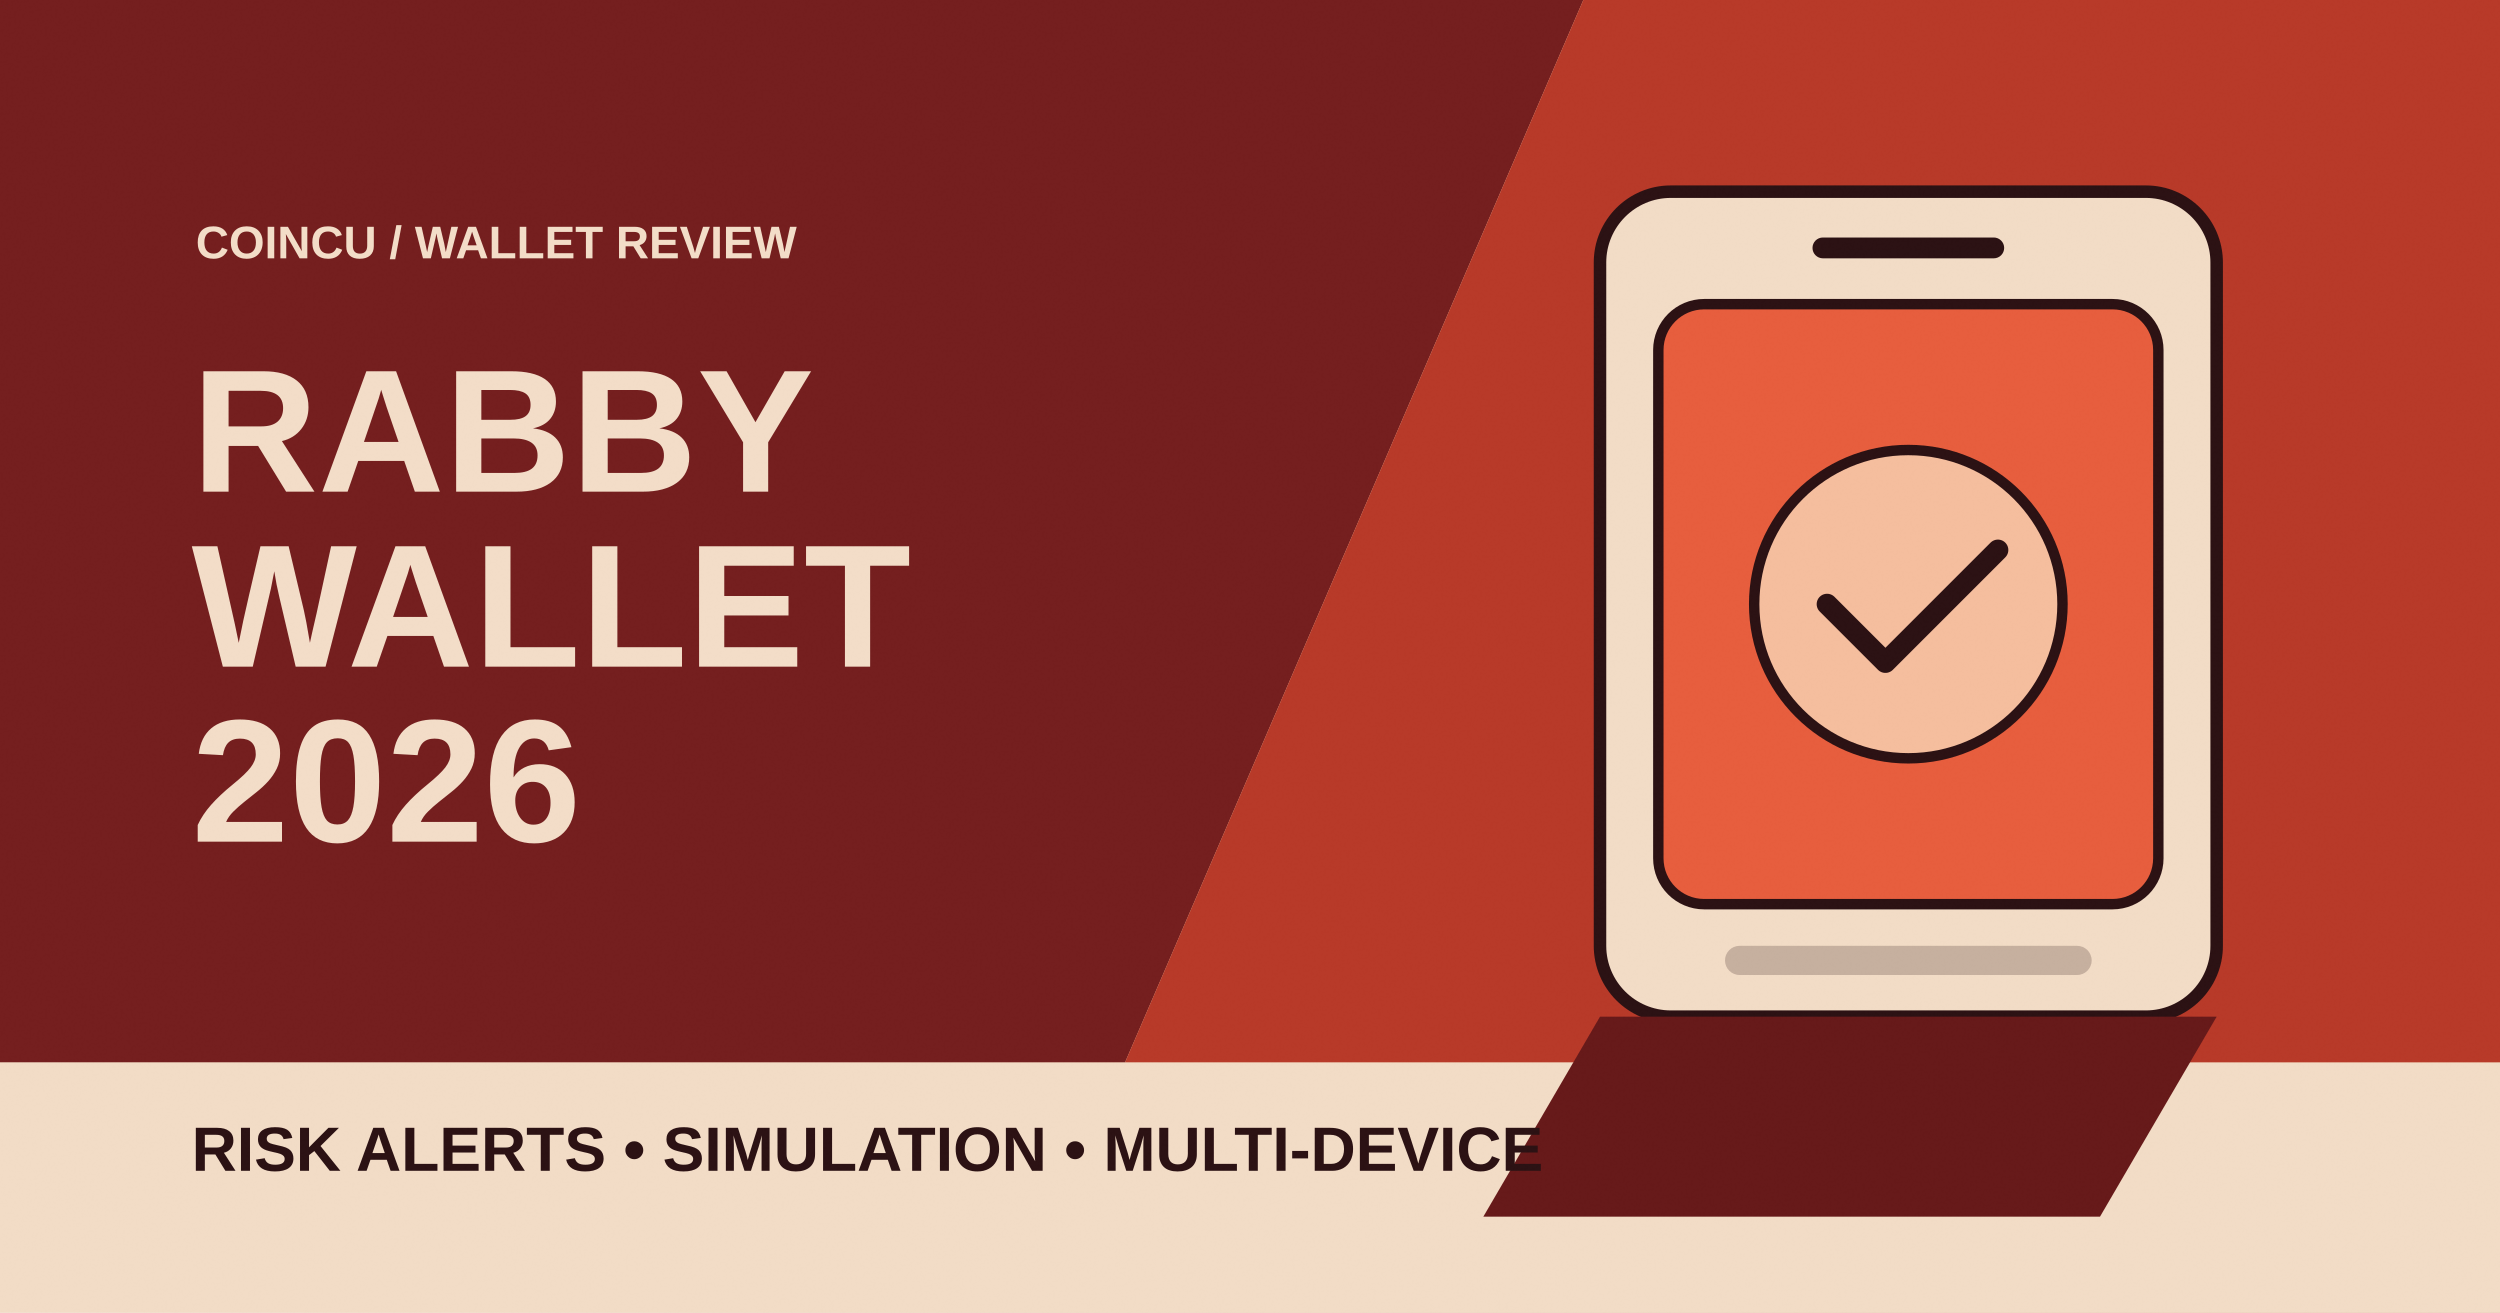
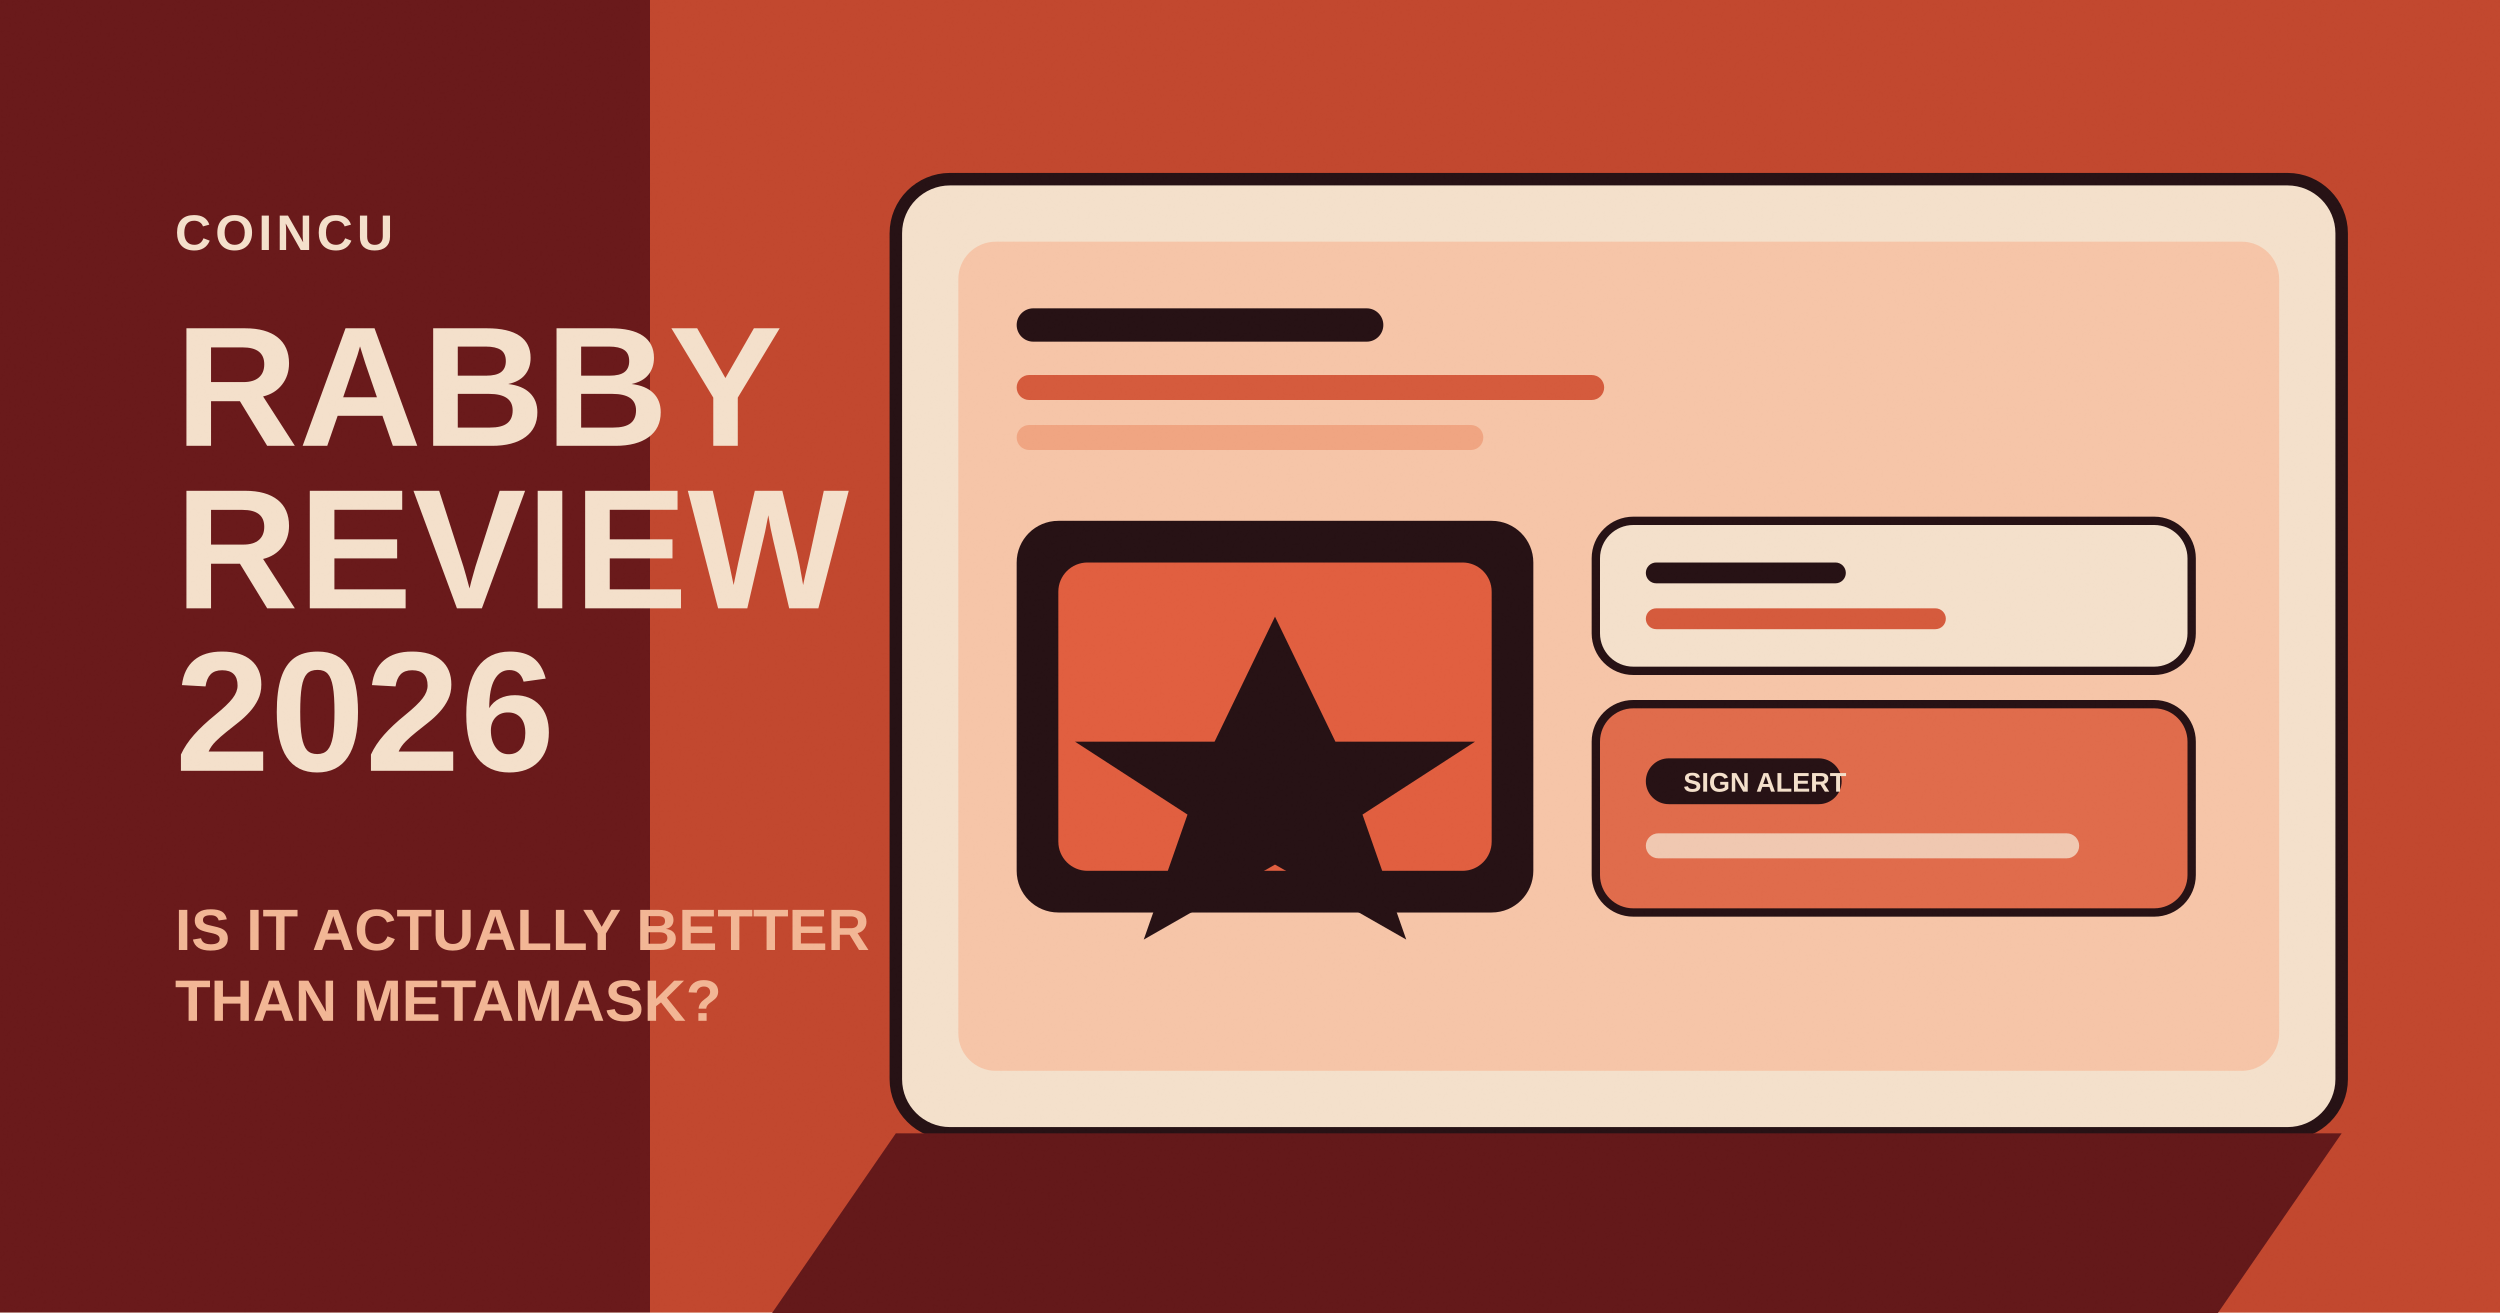
<svg xmlns="http://www.w3.org/2000/svg" width="1200" height="630" viewBox="0 0 1200 630" fill="none">
  <defs>
-     <linearGradient id="bg" x1="98" y1="70" x2="1118" y2="610" gradientUnits="userSpaceOnUse">
-       <stop stop-color="#F1D9C0" />
-       <stop offset="1" stop-color="#E4A885" />
+     <linearGradient id="bg" x1="106" y1="78" x2="1122" y2="604" gradientUnits="userSpaceOnUse">
+       <stop stop-color="#F1DAC1" />
+       <stop offset="1" stop-color="#E3A784" />
    </linearGradient>
    <filter id="noise" x="-20%" y="-20%" width="140%" height="140%">
-       <feTurbulence type="fractalNoise" baseFrequency="0.8" numOctaves="2" stitchTiles="stitch" />
+       <feTurbulence type="fractalNoise" baseFrequency="0.78" numOctaves="2" stitchTiles="stitch" />
      <feColorMatrix type="saturate" values="0" />
      <feComponentTransfer>
        <feFuncA type="table" tableValues="0 0.07" />
      </feComponentTransfer>
    </filter>
  </defs>
  <rect width="1200" height="630" fill="url(#bg)" />
-   <rect x="0" y="0" width="1200" height="630" fill="#421214" opacity="0.04" />
-   <polygon points="0,510 0,0 760,0 540,510" fill="#741E1E" />
-   <polygon points="540,510 760,0 1200,0 1200,510" fill="#B83928" />
-   <polygon points="0,630 0,510 540,510 1200,510 1200,630" fill="#F2DCC6" />
-   <text x="94" y="124" fill="#F3DDC8" font-size="22" font-weight="700" font-family="Arial, Helvetica, sans-serif">COINCU / WALLET REVIEW</text>
-   <text x="92" y="236" fill="#F3DDC8" font-size="84" font-weight="800" font-family="Arial, Helvetica, sans-serif">RABBY</text>
-   <text x="92" y="320" fill="#F3DDC8" font-size="84" font-weight="800" font-family="Arial, Helvetica, sans-serif">WALLET</text>
-   <text x="92" y="404" fill="#F3DDC8" font-size="84" font-weight="800" font-family="Arial, Helvetica, sans-serif">2026</text>
-   <g transform="translate(768 92)">
-     <rect x="0" y="0" width="296" height="396" rx="34" fill="#F2DCC6" stroke="#2B1113" stroke-width="6" />
-     <rect x="102" y="22" width="92" height="10" rx="5" fill="#2B1113" />
-     <rect x="28" y="54" width="240" height="288" rx="22" fill="#E75D3D" stroke="#2B1113" stroke-width="5" />
-     <circle cx="148" cy="198" r="74" fill="#F5BE9E" stroke="#2B1113" stroke-width="5" />
-     <path d="M109 198L137 226L191 172" stroke="#2B1113" stroke-width="10" stroke-linecap="round" stroke-linejoin="round" />
-     <rect x="60" y="362" width="176" height="14" rx="7" fill="#2B1113" opacity="0.22" />
-     <polygon points="0,396 296,396 240,492 -56,492" fill="#661919" />
+   <polygon points="0,630 0,0 312,0 312,630" fill="#69191A" />
+   <polygon points="312,630 312,0 1200,0 1200,630" fill="#C2472E" />
+   <text x="84" y="120" fill="#F4E0CB" font-size="24" font-weight="700" font-family="Arial, Helvetica, sans-serif" letter-spacing="2">COINCU</text>
+   <text x="84" y="214" fill="#F4E0CB" font-size="82" font-weight="900" font-family="Arial, Helvetica, sans-serif">RABBY</text>
+   <text x="84" y="292" fill="#F4E0CB" font-size="82" font-weight="900" font-family="Arial, Helvetica, sans-serif">REVIEW</text>
+   <text x="84" y="370" fill="#F4E0CB" font-size="82" font-weight="900" font-family="Arial, Helvetica, sans-serif">2026</text>
+   <text x="84" y="456" fill="#F2B695" font-size="28" font-weight="700" font-family="Arial, Helvetica, sans-serif">IS IT ACTUALLY BETTER</text>
+   <text x="84" y="490" fill="#F2B695" font-size="28" font-weight="700" font-family="Arial, Helvetica, sans-serif">THAN METAMASK?</text>
+   <g transform="translate(430 86)">
+     <rect x="0" y="0" width="694" height="458" rx="26" fill="#F4E0CB" stroke="#261114" stroke-width="6" />
+     <rect x="30" y="30" width="634" height="398" rx="18" fill="#F6C5A8" />
+     <rect x="58" y="62" width="176" height="16" rx="8" fill="#261114" />
+     <rect x="58" y="94" width="282" height="12" rx="6" fill="#D55A3C" />
+     <rect x="58" y="118" width="224" height="12" rx="6" fill="#F0A582" />
+     <rect x="58" y="164" width="248" height="188" rx="20" fill="#261114" />
+     <rect x="78" y="184" width="208" height="148" rx="14" fill="#E15E3F" />
+     <path d="M182 210L211 270H278L224 305L245 365L182 329L119 365L140 305L86 270H153L182 210Z" fill="#261114" />
+     <rect x="336" y="164" width="286" height="72" rx="18" fill="#F4E0CB" stroke="#261114" stroke-width="4" />
+     <rect x="336" y="252" width="286" height="100" rx="18" fill="#E06B4B" stroke="#261114" stroke-width="4" />
+     <rect x="360" y="184" width="96" height="10" rx="5" fill="#261114" />
+     <rect x="360" y="206" width="144" height="10" rx="5" fill="#D55A3C" />
+     <rect x="360" y="278" width="94" height="22" rx="11" fill="#261114" />
+     <text x="378" y="294" fill="#F4E0CB" font-size="13" font-weight="800" font-family="Arial, Helvetica, sans-serif">SIGN ALERT</text>
+     <rect x="360" y="314" width="208" height="12" rx="6" fill="#F4E0CB" opacity="0.8" />
+     <polygon points="0,458 694,458 632,548 -62,548" fill="#631819" />
  </g>
-   <text x="92" y="562" fill="#2B1113" font-size="30" font-weight="700" font-family="Arial, Helvetica, sans-serif">RISK ALERTS  •  SIMULATION  •  MULTI-DEVICE</text>
-   <rect width="1200" height="630" fill="#5A1410" opacity="0.1" filter="url(#noise)" />
+   <rect width="1200" height="630" fill="#5C140F" opacity="0.11" filter="url(#noise)" />
</svg>
